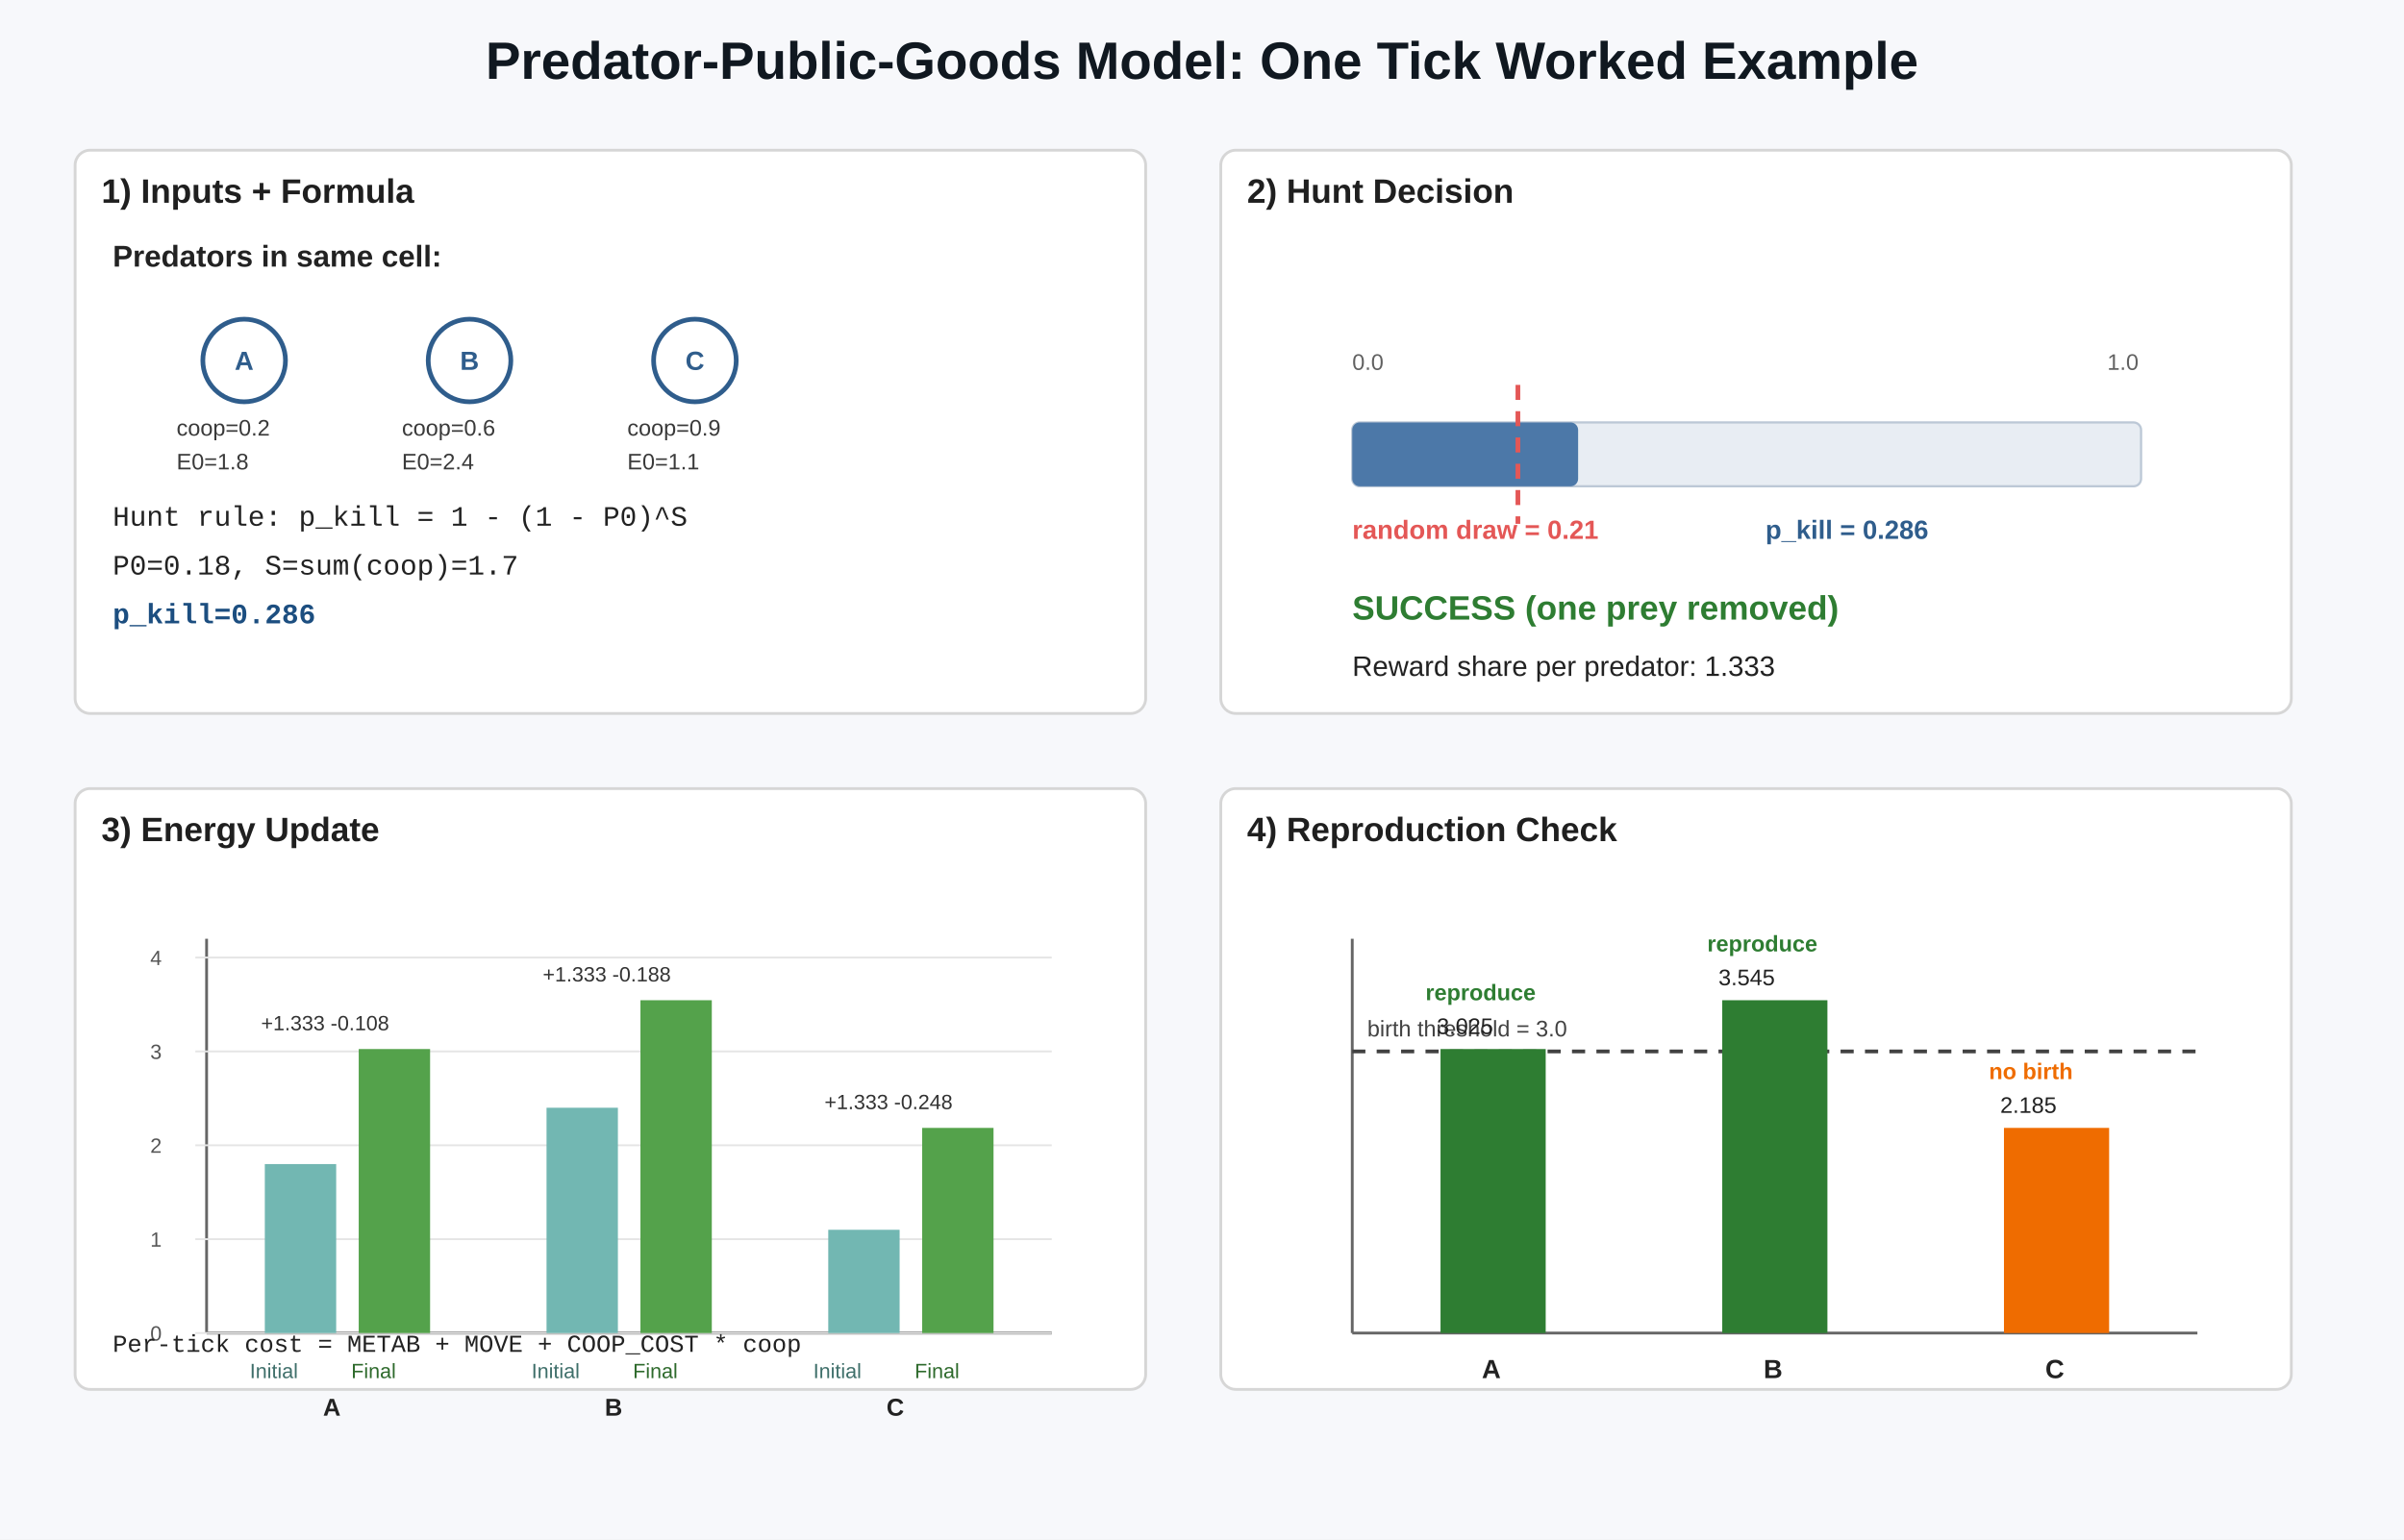
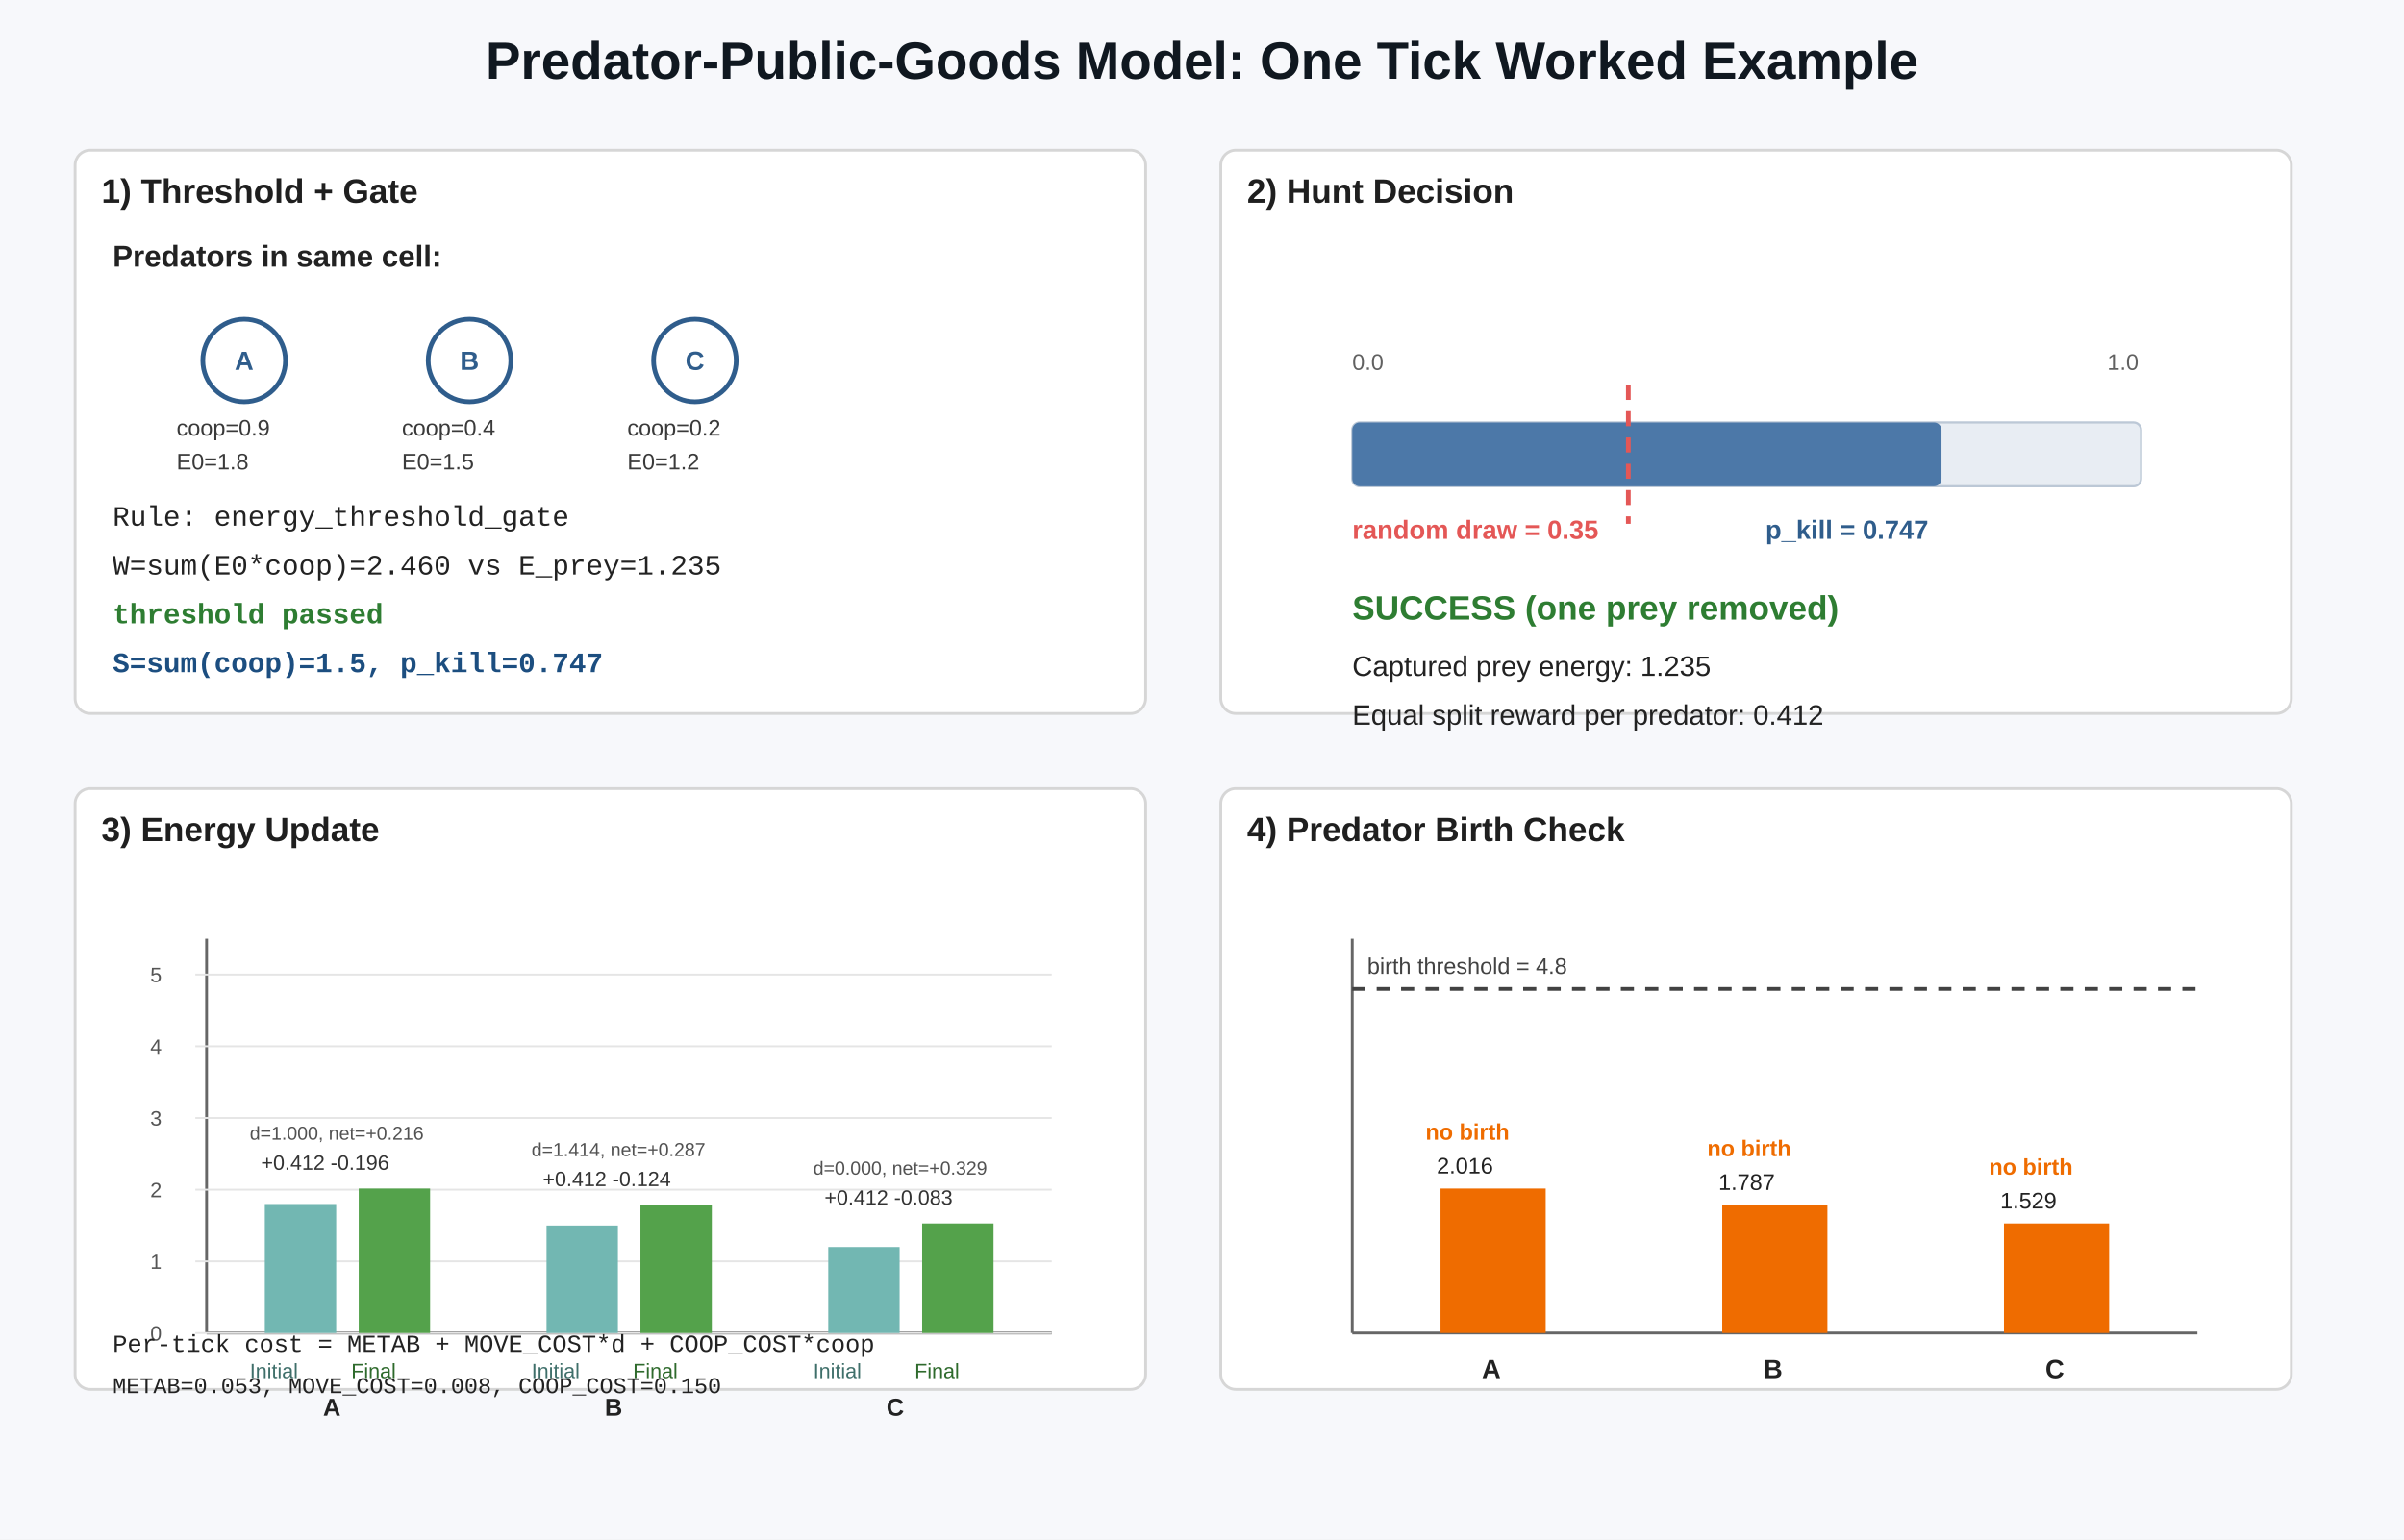
<svg xmlns="http://www.w3.org/2000/svg" width="1280" height="820" viewBox="0 0 1280 820">
  <rect x="0" y="0" width="1280" height="820" fill="#f7f8fb" stroke="none" stroke-width="0.0" rx="0" />
  <text text-anchor="middle" x="640.0" y="42" font-family="Arial" font-size="28" font-weight="700" fill="#101820">Predator-Public-Goods Model: One Tick Worked Example</text>
  <rect x="40" y="80" width="570" height="300" fill="#ffffff" stroke="#d6d6d6" stroke-width="1.5" rx="8" />
-   <text x="54" y="108" font-family="Arial" font-size="18" font-weight="700" fill="#1f1f1f">1) Inputs + Formula</text>
+   <text x="54" y="108" font-family="Arial" font-size="18" font-weight="700" fill="#1f1f1f">1) Threshold + Gate</text>
  <rect x="650" y="80" width="570" height="300" fill="#ffffff" stroke="#d6d6d6" stroke-width="1.5" rx="8" />
  <text x="664" y="108" font-family="Arial" font-size="18" font-weight="700" fill="#1f1f1f">2) Hunt Decision</text>
  <rect x="40" y="420" width="570" height="320" fill="#ffffff" stroke="#d6d6d6" stroke-width="1.5" rx="8" />
  <text x="54" y="448" font-family="Arial" font-size="18" font-weight="700" fill="#1f1f1f">3) Energy Update</text>
  <rect x="650" y="420" width="570" height="320" fill="#ffffff" stroke="#d6d6d6" stroke-width="1.5" rx="8" />
-   <text x="664" y="448" font-family="Arial" font-size="18" font-weight="700" fill="#1f1f1f">4) Reproduction Check</text>
+   <text x="664" y="448" font-family="Arial" font-size="18" font-weight="700" fill="#1f1f1f">4) Predator Birth Check</text>
  <text x="60" y="142" font-family="Arial" font-size="16" font-weight="600" fill="#222222">Predators in same cell:</text>
  <circle cx="130" cy="192" r="22" fill="#ffffff" stroke="#2f5d8c" stroke-width="2.5" />
  <text text-anchor="middle" x="130" y="197" font-family="Arial" font-size="14" font-weight="700" fill="#2f5d8c">A</text>
-   <text x="94" y="232" font-family="Arial" font-size="12" font-weight="400" fill="#3a3a3a">coop=0.2</text>
+   <text x="94" y="232" font-family="Arial" font-size="12" font-weight="400" fill="#3a3a3a">coop=0.9</text>
  <text x="94" y="250" font-family="Arial" font-size="12" font-weight="400" fill="#3a3a3a">E0=1.8</text>
  <circle cx="250" cy="192" r="22" fill="#ffffff" stroke="#2f5d8c" stroke-width="2.5" />
  <text text-anchor="middle" x="250" y="197" font-family="Arial" font-size="14" font-weight="700" fill="#2f5d8c">B</text>
-   <text x="214" y="232" font-family="Arial" font-size="12" font-weight="400" fill="#3a3a3a">coop=0.6</text>
-   <text x="214" y="250" font-family="Arial" font-size="12" font-weight="400" fill="#3a3a3a">E0=2.4</text>
+   <text x="214" y="232" font-family="Arial" font-size="12" font-weight="400" fill="#3a3a3a">coop=0.4</text>
+   <text x="214" y="250" font-family="Arial" font-size="12" font-weight="400" fill="#3a3a3a">E0=1.5</text>
  <circle cx="370" cy="192" r="22" fill="#ffffff" stroke="#2f5d8c" stroke-width="2.5" />
  <text text-anchor="middle" x="370" y="197" font-family="Arial" font-size="14" font-weight="700" fill="#2f5d8c">C</text>
-   <text x="334" y="232" font-family="Arial" font-size="12" font-weight="400" fill="#3a3a3a">coop=0.9</text>
-   <text x="334" y="250" font-family="Arial" font-size="12" font-weight="400" fill="#3a3a3a">E0=1.1</text>
-   <text x="60" y="280" font-family="Courier New" font-size="15" font-weight="400" fill="#222222">Hunt rule: p_kill = 1 - (1 - P0)^S</text>
-   <text x="60" y="306" font-family="Courier New" font-size="15" font-weight="400" fill="#222222">P0=0.18, S=sum(coop)=1.7</text>
-   <text x="60" y="332" font-family="Courier New" font-size="15" font-weight="700" fill="#1c4e80">p_kill=0.286</text>
+   <text x="334" y="232" font-family="Arial" font-size="12" font-weight="400" fill="#3a3a3a">coop=0.2</text>
+   <text x="334" y="250" font-family="Arial" font-size="12" font-weight="400" fill="#3a3a3a">E0=1.2</text>
+   <text x="60" y="280" font-family="Courier New" font-size="15" font-weight="400" fill="#222222">Rule: energy_threshold_gate</text>
+   <text x="60" y="306" font-family="Courier New" font-size="15" font-weight="400" fill="#222222">W=sum(E0*coop)=2.460 vs E_prey=1.235</text>
+   <text x="60" y="332" font-family="Courier New" font-size="15" font-weight="700" fill="#2e7d32">threshold passed</text>
+   <text x="60" y="358" font-family="Courier New" font-size="15" font-weight="700" fill="#1c4e80">S=sum(coop)=1.5, p_kill=0.747</text>
  <rect x="720" y="225" width="420" height="34" fill="#e8edf3" stroke="#bcc8d6" stroke-width="1.2" rx="4" />
-   <rect x="720" y="225" width="120.268" height="34" fill="#4c78a8" stroke="none" stroke-width="0.0" rx="4" />
-   <line x1="808.2" y1="205" x2="808.2" y2="279" stroke="#e45756" stroke-width="2.5" stroke-dasharray="8,6" />
+   <rect x="720" y="225" width="313.747" height="34" fill="#4c78a8" stroke="none" stroke-width="0.0" rx="4" />
+   <line x1="867.0" y1="205" x2="867.0" y2="279" stroke="#e45756" stroke-width="2.5" stroke-dasharray="8,6" />
  <text x="720" y="197" font-family="Arial" font-size="12" font-weight="400" fill="#616161">0.0</text>
  <text x="1122" y="197" font-family="Arial" font-size="12" font-weight="400" fill="#616161">1.0</text>
-   <text x="720" y="287" font-family="Arial" font-size="14" font-weight="600" fill="#e45756">random draw = 0.21</text>
-   <text x="940" y="287" font-family="Arial" font-size="14" font-weight="600" fill="#2f5d8c">p_kill = 0.286</text>
+   <text x="720" y="287" font-family="Arial" font-size="14" font-weight="600" fill="#e45756">random draw = 0.35</text>
+   <text x="940" y="287" font-family="Arial" font-size="14" font-weight="600" fill="#2f5d8c">p_kill = 0.747</text>
  <text x="720" y="330" font-family="Arial" font-size="18" font-weight="700" fill="#2e7d32">SUCCESS (one prey removed)</text>
-   <text x="720" y="360" font-family="Arial" font-size="15" font-weight="400" fill="#222222">Reward share per predator: 1.333</text>
+   <text x="720" y="360" font-family="Arial" font-size="15" font-weight="400" fill="#222222">Captured prey energy: 1.235</text>
+   <text x="720" y="386" font-family="Arial" font-size="15" font-weight="400" fill="#222222">Equal split reward per predator: 0.412</text>
  <line x1="110" y1="710" x2="560" y2="710" stroke="#666666" stroke-width="1.5" />
  <line x1="110" y1="500" x2="110" y2="710" stroke="#666666" stroke-width="1.5" />
  <line x1="104" y1="710.0" x2="560" y2="710.0" stroke="#e5e5e5" stroke-width="1.0" />
  <text x="80" y="714.0" font-family="Arial" font-size="11" font-weight="400" fill="#555555">0</text>
-   <line x1="104" y1="660.0" x2="560" y2="660.0" stroke="#e5e5e5" stroke-width="1.0" />
-   <text x="80" y="664.0" font-family="Arial" font-size="11" font-weight="400" fill="#555555">1</text>
-   <line x1="104" y1="610.0" x2="560" y2="610.0" stroke="#e5e5e5" stroke-width="1.0" />
-   <text x="80" y="614.0" font-family="Arial" font-size="11" font-weight="400" fill="#555555">2</text>
-   <line x1="104" y1="560.0" x2="560" y2="560.0" stroke="#e5e5e5" stroke-width="1.0" />
-   <text x="80" y="564.0" font-family="Arial" font-size="11" font-weight="400" fill="#555555">3</text>
-   <line x1="104" y1="510.0" x2="560" y2="510.0" stroke="#e5e5e5" stroke-width="1.0" />
-   <text x="80" y="514.0" font-family="Arial" font-size="11" font-weight="400" fill="#555555">4</text>
-   <rect x="141.0" y="620.0" width="38" height="90.0" fill="#72b7b2" stroke="none" stroke-width="0.0" rx="0" />
-   <rect x="191.0" y="558.733" width="38" height="151.267" fill="#54a24b" stroke="none" stroke-width="0.0" rx="0" />
+   <line x1="104" y1="671.818" x2="560" y2="671.818" stroke="#e5e5e5" stroke-width="1.0" />
+   <text x="80" y="675.818" font-family="Arial" font-size="11" font-weight="400" fill="#555555">1</text>
+   <line x1="104" y1="633.636" x2="560" y2="633.636" stroke="#e5e5e5" stroke-width="1.0" />
+   <text x="80" y="637.636" font-family="Arial" font-size="11" font-weight="400" fill="#555555">2</text>
+   <line x1="104" y1="595.455" x2="560" y2="595.455" stroke="#e5e5e5" stroke-width="1.0" />
+   <text x="80" y="599.455" font-family="Arial" font-size="11" font-weight="400" fill="#555555">3</text>
+   <line x1="104" y1="557.273" x2="560" y2="557.273" stroke="#e5e5e5" stroke-width="1.0" />
+   <text x="80" y="561.273" font-family="Arial" font-size="11" font-weight="400" fill="#555555">4</text>
+   <line x1="104" y1="519.091" x2="560" y2="519.091" stroke="#e5e5e5" stroke-width="1.0" />
+   <text x="80" y="523.091" font-family="Arial" font-size="11" font-weight="400" fill="#555555">5</text>
+   <rect x="141.0" y="641.273" width="38" height="68.727" fill="#72b7b2" stroke="none" stroke-width="0.0" rx="0" />
+   <rect x="191.0" y="633.033" width="38" height="76.967" fill="#54a24b" stroke="none" stroke-width="0.0" rx="0" />
  <text x="133.0" y="734" font-family="Arial" font-size="11" font-weight="400" fill="#3f6f6a">Initial</text>
  <text x="187.0" y="734" font-family="Arial" font-size="11" font-weight="400" fill="#2e6a2c">Final</text>
  <text x="172.0" y="754" font-family="Arial" font-size="13" font-weight="700" fill="#222222">A</text>
-   <text x="139.0" y="548.733" font-family="Arial" font-size="11" font-weight="400" fill="#333333">+1.333  -0.108</text>
-   <rect x="291.0" y="590.0" width="38" height="120.0" fill="#72b7b2" stroke="none" stroke-width="0.0" rx="0" />
-   <rect x="341.0" y="532.733" width="38" height="177.267" fill="#54a24b" stroke="none" stroke-width="0.0" rx="0" />
+   <text x="139.0" y="623.033" font-family="Arial" font-size="11" font-weight="400" fill="#333333">+0.412  -0.196</text>
+   <text x="133.0" y="607.033" font-family="Arial" font-size="10" font-weight="400" fill="#525252">d=1.000, net=+0.216</text>
+   <rect x="291.0" y="652.727" width="38" height="57.273" fill="#72b7b2" stroke="none" stroke-width="0.0" rx="0" />
+   <rect x="341.0" y="641.751" width="38" height="68.249" fill="#54a24b" stroke="none" stroke-width="0.0" rx="0" />
  <text x="283.0" y="734" font-family="Arial" font-size="11" font-weight="400" fill="#3f6f6a">Initial</text>
  <text x="337.0" y="734" font-family="Arial" font-size="11" font-weight="400" fill="#2e6a2c">Final</text>
  <text x="322.0" y="754" font-family="Arial" font-size="13" font-weight="700" fill="#222222">B</text>
-   <text x="289.0" y="522.733" font-family="Arial" font-size="11" font-weight="400" fill="#333333">+1.333  -0.188</text>
-   <rect x="441.0" y="655.0" width="38" height="55.0" fill="#72b7b2" stroke="none" stroke-width="0.0" rx="0" />
-   <rect x="491.0" y="600.733" width="38" height="109.267" fill="#54a24b" stroke="none" stroke-width="0.0" rx="0" />
+   <text x="289.0" y="631.751" font-family="Arial" font-size="11" font-weight="400" fill="#333333">+0.412  -0.124</text>
+   <text x="283.0" y="615.751" font-family="Arial" font-size="10" font-weight="400" fill="#525252">d=1.414, net=+0.287</text>
+   <rect x="441.0" y="664.182" width="38" height="45.818" fill="#72b7b2" stroke="none" stroke-width="0.0" rx="0" />
+   <rect x="491.0" y="651.628" width="38" height="58.372" fill="#54a24b" stroke="none" stroke-width="0.0" rx="0" />
  <text x="433.0" y="734" font-family="Arial" font-size="11" font-weight="400" fill="#3f6f6a">Initial</text>
  <text x="487.0" y="734" font-family="Arial" font-size="11" font-weight="400" fill="#2e6a2c">Final</text>
  <text x="472.0" y="754" font-family="Arial" font-size="13" font-weight="700" fill="#222222">C</text>
-   <text x="439.0" y="590.733" font-family="Arial" font-size="11" font-weight="400" fill="#333333">+1.333  -0.248</text>
-   <text x="60" y="720" font-family="Courier New" font-size="13" font-weight="400" fill="#222222">Per-tick cost = METAB + MOVE + COOP_COST * coop</text>
+   <text x="439.0" y="641.628" font-family="Arial" font-size="11" font-weight="400" fill="#333333">+0.412  -0.083</text>
+   <text x="433.0" y="625.628" font-family="Arial" font-size="10" font-weight="400" fill="#525252">d=0.000, net=+0.329</text>
+   <text x="60" y="720" font-family="Courier New" font-size="13" font-weight="400" fill="#222222">Per-tick cost = METAB + MOVE_COST*d + COOP_COST*coop</text>
+   <text x="60" y="742" font-family="Courier New" font-size="12" font-weight="400" fill="#222222">METAB=0.053, MOVE_COST=0.008, COOP_COST=0.150</text>
  <line x1="720" y1="710" x2="1170" y2="710" stroke="#666666" stroke-width="1.5" />
  <line x1="720" y1="500" x2="720" y2="710" stroke="#666666" stroke-width="1.5" />
-   <line x1="720" y1="560.0" x2="1170" y2="560.0" stroke="#424242" stroke-width="2.0" stroke-dasharray="7,6" />
-   <text x="728" y="552.0" font-family="Arial" font-size="12" font-weight="400" fill="#424242">birth threshold = 3.0</text>
-   <rect x="767.0" y="558.733" width="56" height="151.267" fill="#2e7d32" stroke="none" stroke-width="0.0" rx="0" />
+   <line x1="720" y1="526.727" x2="1170" y2="526.727" stroke="#424242" stroke-width="2.0" stroke-dasharray="7,6" />
+   <text x="728" y="518.727" font-family="Arial" font-size="12" font-weight="400" fill="#424242">birth threshold = 4.8</text>
+   <rect x="767.0" y="633.033" width="56" height="76.967" fill="#ef6c00" stroke="none" stroke-width="0.0" rx="0" />
  <text x="789.0" y="734" font-family="Arial" font-size="14" font-weight="700" fill="#222222">A</text>
-   <text x="765.0" y="550.733" font-family="Arial" font-size="12" font-weight="400" fill="#222222">3.025</text>
-   <text x="759.0" y="532.733" font-family="Arial" font-size="12" font-weight="700" fill="#2e7d32">reproduce</text>
-   <rect x="917.0" y="532.733" width="56" height="177.267" fill="#2e7d32" stroke="none" stroke-width="0.0" rx="0" />
+   <text x="765.0" y="625.033" font-family="Arial" font-size="12" font-weight="400" fill="#222222">2.016</text>
+   <text x="759.0" y="607.033" font-family="Arial" font-size="12" font-weight="700" fill="#ef6c00">no birth</text>
+   <rect x="917.0" y="641.751" width="56" height="68.249" fill="#ef6c00" stroke="none" stroke-width="0.0" rx="0" />
  <text x="939.0" y="734" font-family="Arial" font-size="14" font-weight="700" fill="#222222">B</text>
-   <text x="915.0" y="524.733" font-family="Arial" font-size="12" font-weight="400" fill="#222222">3.545</text>
-   <text x="909.0" y="506.733" font-family="Arial" font-size="12" font-weight="700" fill="#2e7d32">reproduce</text>
-   <rect x="1067.0" y="600.733" width="56" height="109.267" fill="#ef6c00" stroke="none" stroke-width="0.0" rx="0" />
+   <text x="915.0" y="633.751" font-family="Arial" font-size="12" font-weight="400" fill="#222222">1.787</text>
+   <text x="909.0" y="615.751" font-family="Arial" font-size="12" font-weight="700" fill="#ef6c00">no birth</text>
+   <rect x="1067.0" y="651.628" width="56" height="58.372" fill="#ef6c00" stroke="none" stroke-width="0.0" rx="0" />
  <text x="1089.0" y="734" font-family="Arial" font-size="14" font-weight="700" fill="#222222">C</text>
-   <text x="1065.0" y="592.733" font-family="Arial" font-size="12" font-weight="400" fill="#222222">2.185</text>
-   <text x="1059.0" y="574.733" font-family="Arial" font-size="12" font-weight="700" fill="#ef6c00">no birth</text>
+   <text x="1065.0" y="643.628" font-family="Arial" font-size="12" font-weight="400" fill="#222222">1.529</text>
+   <text x="1059.0" y="625.628" font-family="Arial" font-size="12" font-weight="700" fill="#ef6c00">no birth</text>
</svg>
